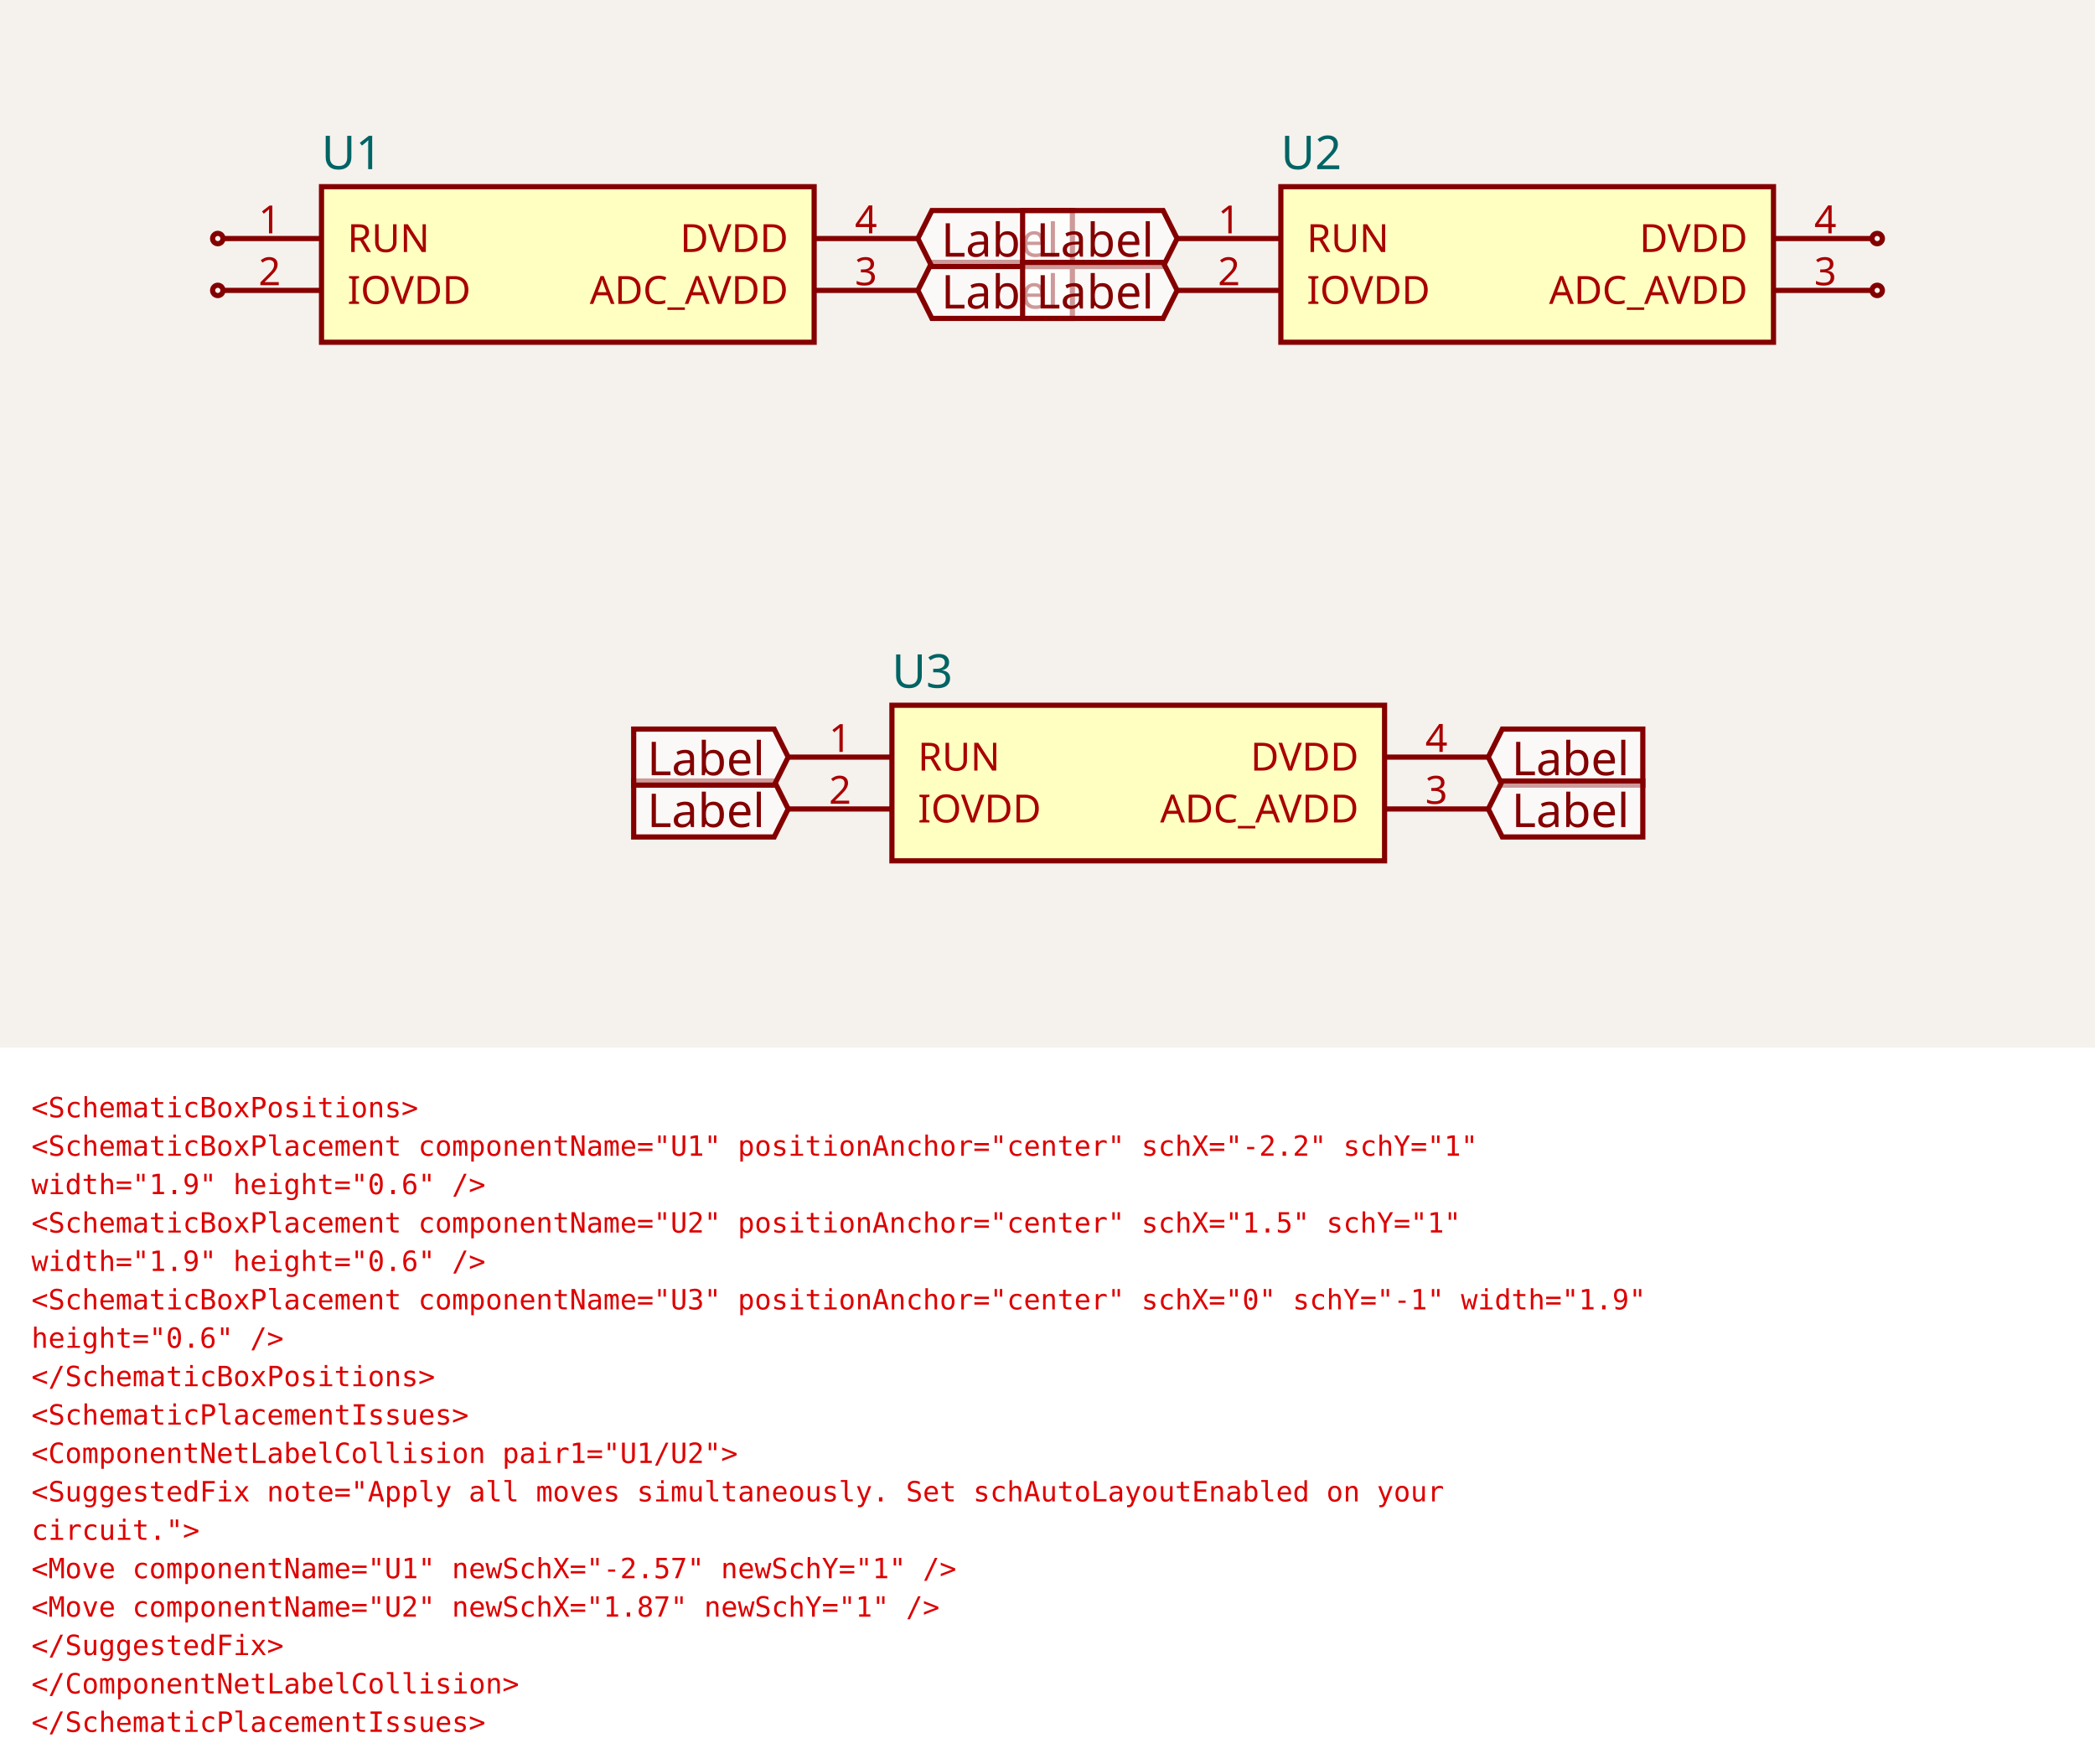
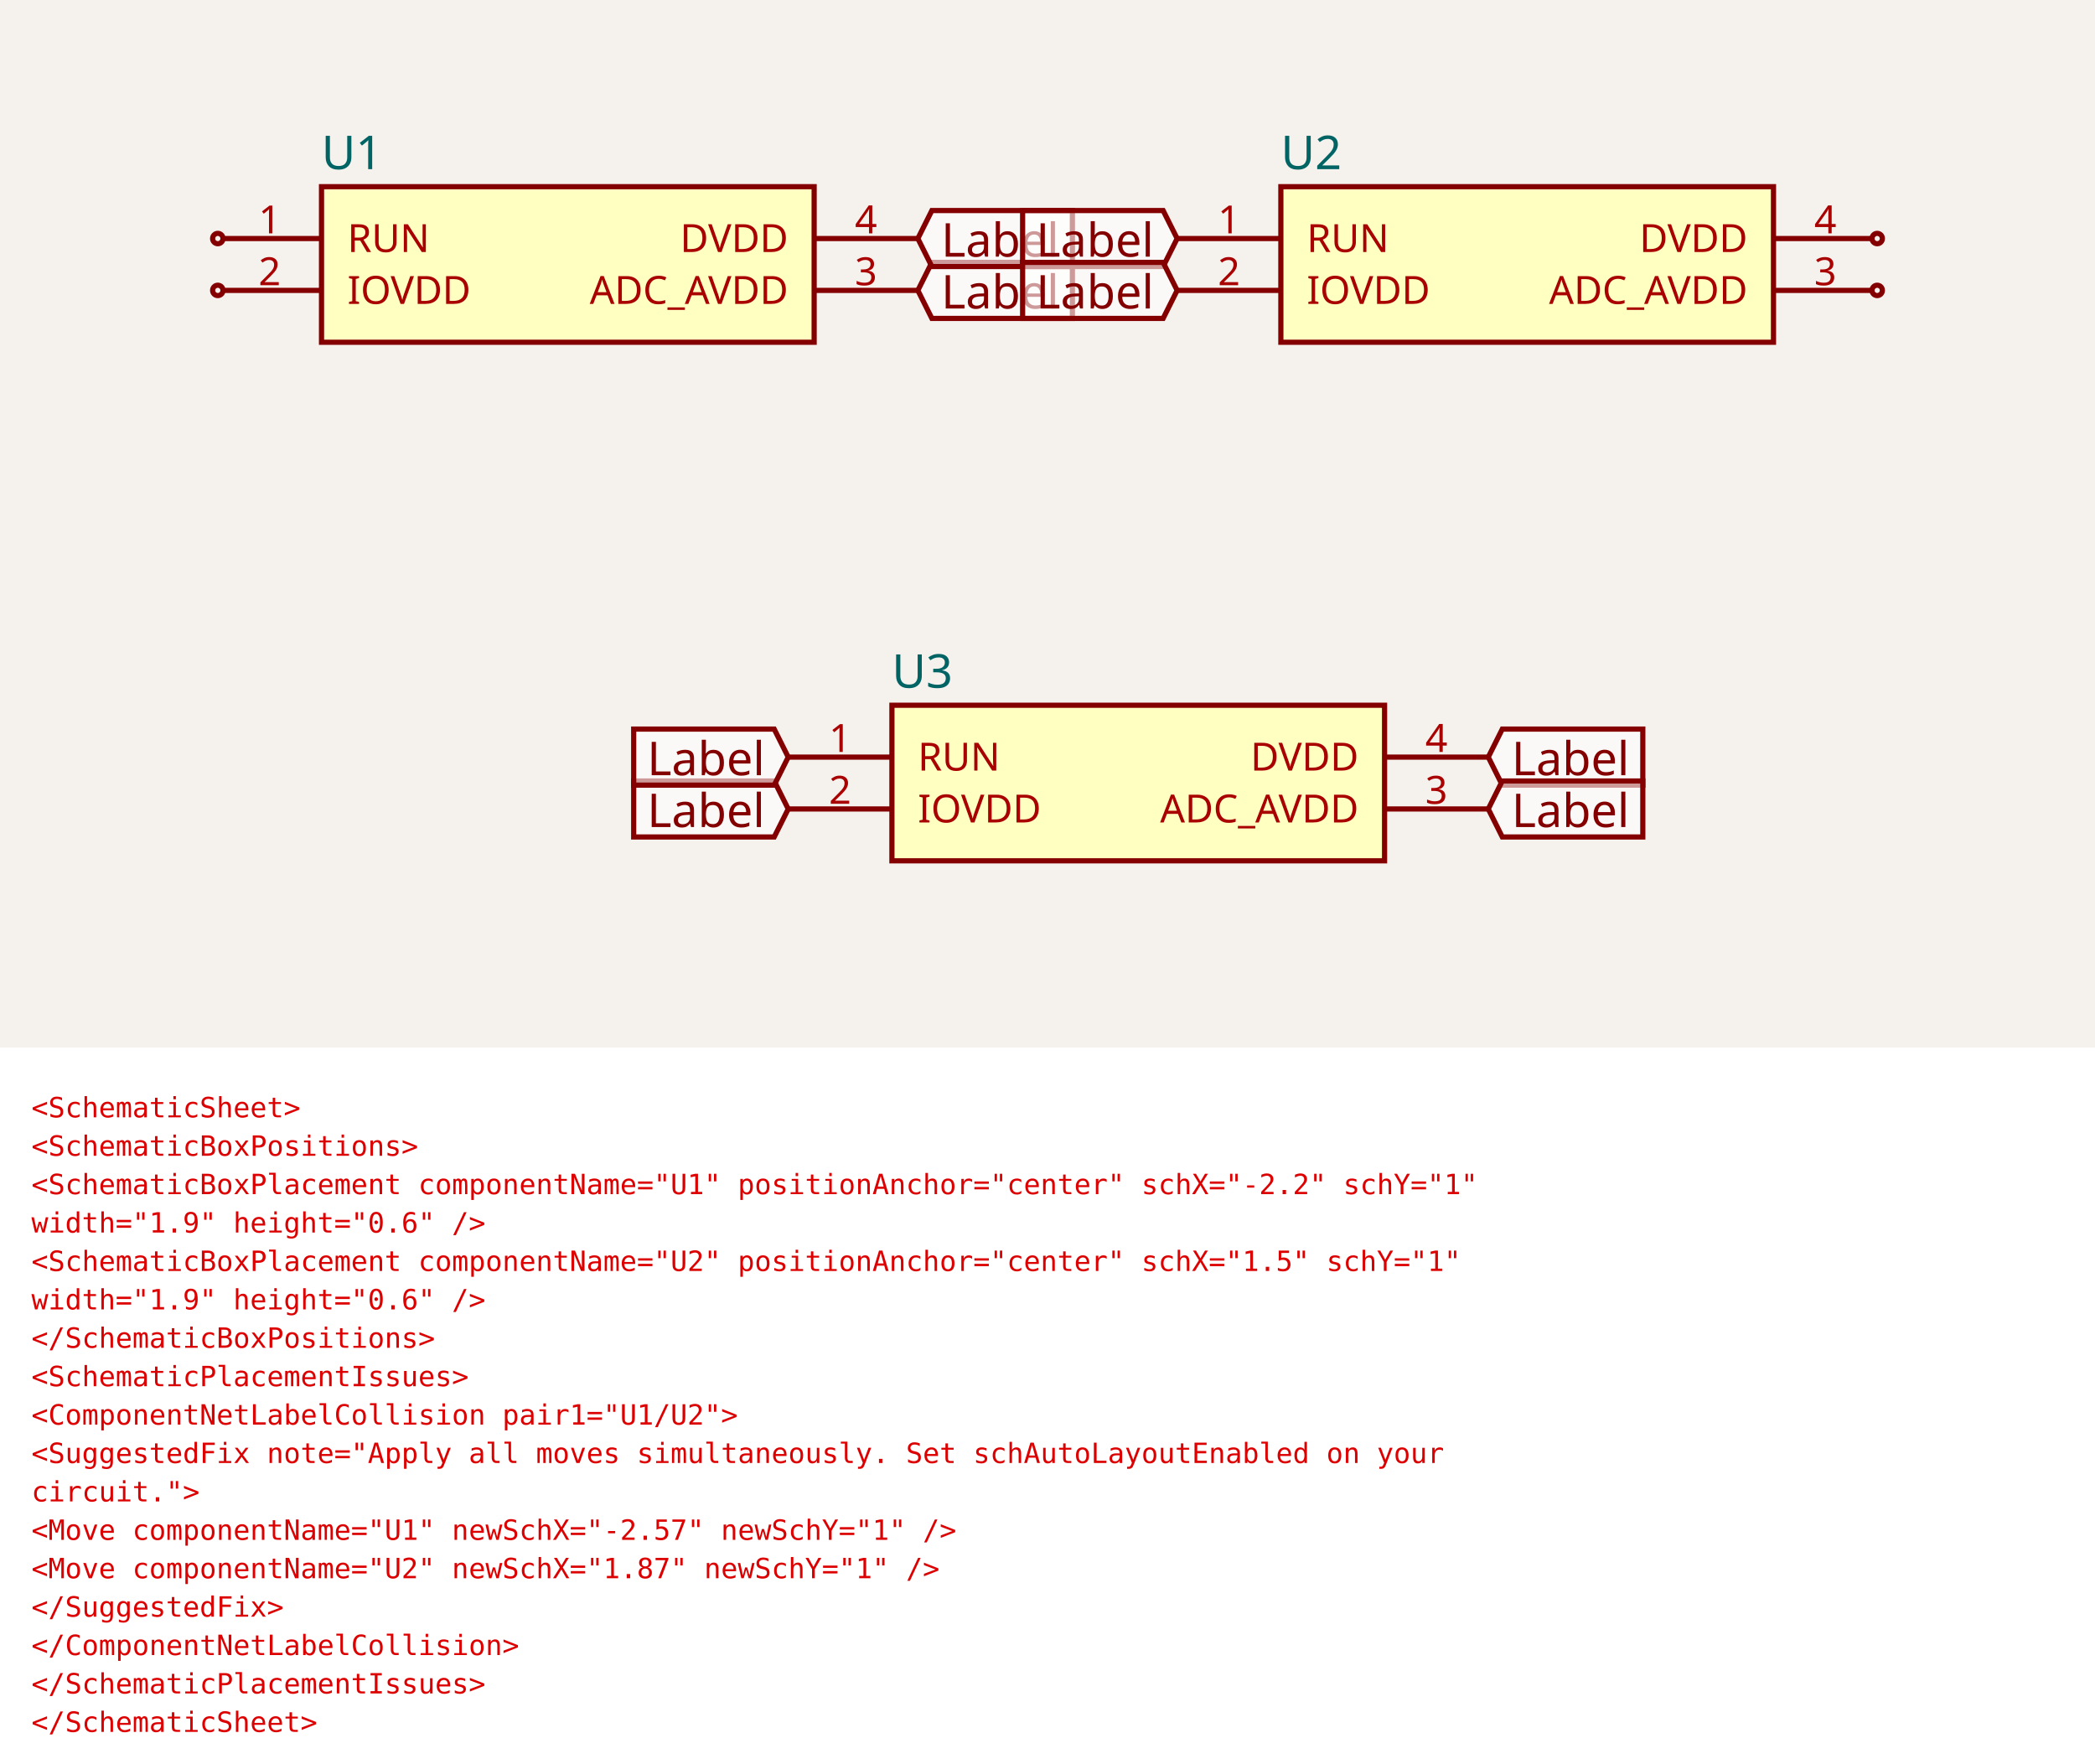
<svg xmlns="http://www.w3.org/2000/svg" width="1200" height="1010" viewBox="0 0 1200 1010" role="img" aria-label="schematic analysis fixture">
  <g transform="translate(0, 0)">
    <style>
              .boundary { fill: rgb(245, 241, 237); }
              .schematic-boundary { fill: none; stroke: #fff; }
              .component { fill: none; stroke: rgb(132, 0, 0); }
              .chip { fill: rgb(255, 255, 194); stroke: rgb(132, 0, 0); }
              .component-pin { fill: none; stroke: rgb(132, 0, 0); }
              /* Basic per-trace hover fallback */
              .trace:hover {
                filter: invert(1);
              }
              .trace:hover .trace-crossing-outline {
                opacity: 0;
              }
              .trace:hover .trace-junction {
                filter: invert(1);
              }
              /* Net-hover highlighting: when a trace or its overlays are hovered,
                 invert color for all traces (base + overlays) sharing the same
                 subcircuit connectivity key. Also hide crossing outline during hover. */
-               
+ 
              .text { font-family: sans-serif; fill: rgb(0, 150, 0); }
              .pin-number { fill: rgb(169, 0, 0); }
              .port-label { fill: rgb(0, 100, 100); }
              .component-name { fill: rgb(0, 100, 100); }
+ 
            </style>
    <rect class="boundary" x="0" y="0" width="1200" height="600" />
-     <g data-circuit-json-type="schematic_component" data-schematic-component-id="schematic_component_0">
-       <rect class="component chip" x="184.158" y="106.931" width="282.178" height="89.109" stroke-width="2.97px" fill="rgb(255, 255, 194)" stroke="rgb(132, 0, 0)" />
-       <rect class="component-overlay" x="184.158" y="106.931" width="282.178" height="89.109" fill="transparent" />
-       <text x="184.158" y="215.347" fill="#006464" text-anchor="start" dominant-baseline="middle" font-family="sans-serif" font-size="26.733px" transform="rotate(0, 184.1584, 215.3465)" />
-       <text x="184.158" y="87.624" fill="#006464" text-anchor="start" dominant-baseline="middle" font-family="sans-serif" font-size="26.733px" transform="rotate(0, 184.1584, 87.62376)">U1</text>
-       <line class="component-pin" x1="184.158" y1="136.634" x2="127.723" y2="136.634" stroke-width="2.97px" />
-       <g data-schematic-port-id="source_port_0">
-         <circle class="component-pin" cx="124.752" cy="136.634" r="2.97" stroke-width="2.97px" />
+     <g class="sch-component" data-circuit-json-type="schematic_component" data-schematic-component-id="schematic_component_0">
+       <rect class="component chip sch-component-body" x="184.158" y="106.931" width="282.178" height="89.109" stroke-width="2.97px" fill="rgb(255, 255, 194)" stroke="rgb(132, 0, 0)" />
+       <rect class="component-overlay sch-component-overlay" x="184.158" y="106.931" width="282.178" height="89.109" fill="transparent" />
+       <text class="sch-text" x="184.158" y="215.347" fill="#006464" text-anchor="start" dominant-baseline="middle" font-family="sans-serif" font-size="26.733px" transform="rotate(0, 184.1584, 215.3465)" />
+       <text class="sch-text" x="184.158" y="87.624" fill="#006464" text-anchor="start" dominant-baseline="middle" font-family="sans-serif" font-size="26.733px" transform="rotate(0, 184.1584, 87.62376)">U1</text>
+       <line class="component-pin sch-component-pin sch-port-line" x1="184.158" y1="136.634" x2="127.723" y2="136.634" stroke-width="2.97px" />
+       <g class="sch-port" data-schematic-port-id="source_port_0">
+         <circle class="component-pin sch-component-pin sch-port-terminal" cx="124.752" cy="136.634" r="2.97" stroke-width="2.97px" />
        <rect x="121.782" y="133.663" width="5.941" height="5.941" opacity="0" />
      </g>
-       <text class="pin-number" x="154.455" y="133.663" style="font-family: sans-serif;" fill="rgb(169, 0, 0)" text-anchor="middle" dominant-baseline="auto" font-size="22.277px" transform="">1</text>
-       <text class="pin-number" x="199.01" y="136.634" style="font-family: sans-serif;" fill="rgb(169, 0, 0)" text-anchor="start" dominant-baseline="middle" font-size="22.277px" transform="">RUN</text>
-       <line class="component-pin" x1="184.158" y1="166.337" x2="127.723" y2="166.337" stroke-width="2.97px" />
-       <g data-schematic-port-id="source_port_1">
-         <circle class="component-pin" cx="124.752" cy="166.337" r="2.97" stroke-width="2.97px" />
+       <text class="pin-number sch-pin-number" x="154.455" y="133.663" style="font-family: sans-serif;" fill="rgb(169, 0, 0)" text-anchor="middle" dominant-baseline="auto" font-size="22.277px" transform="">1</text>
+       <text class="pin-number sch-pin-label" x="199.01" y="136.634" style="font-family: sans-serif;" fill="rgb(169, 0, 0)" text-anchor="start" dominant-baseline="middle" font-size="22.277px" transform="">RUN</text>
+       <line class="component-pin sch-component-pin sch-port-line" x1="184.158" y1="166.337" x2="127.723" y2="166.337" stroke-width="2.97px" />
+       <g class="sch-port" data-schematic-port-id="source_port_1">
+         <circle class="component-pin sch-component-pin sch-port-terminal" cx="124.752" cy="166.337" r="2.97" stroke-width="2.97px" />
        <rect x="121.782" y="163.366" width="5.941" height="5.941" opacity="0" />
      </g>
-       <text class="pin-number" x="154.455" y="163.366" style="font-family: sans-serif;" fill="rgb(169, 0, 0)" text-anchor="middle" dominant-baseline="auto" font-size="22.277px" transform="">2</text>
-       <text class="pin-number" x="199.01" y="166.337" style="font-family: sans-serif;" fill="rgb(169, 0, 0)" text-anchor="start" dominant-baseline="middle" font-size="22.277px" transform="">IOVDD</text>
-       <line class="component-pin" x1="466.337" y1="166.337" x2="525.743" y2="166.337" stroke-width="2.97px" />
-       <g data-schematic-port-id="source_port_2">
+       <text class="pin-number sch-pin-number" x="154.455" y="163.366" style="font-family: sans-serif;" fill="rgb(169, 0, 0)" text-anchor="middle" dominant-baseline="auto" font-size="22.277px" transform="">2</text>
+       <text class="pin-number sch-pin-label" x="199.01" y="166.337" style="font-family: sans-serif;" fill="rgb(169, 0, 0)" text-anchor="start" dominant-baseline="middle" font-size="22.277px" transform="">IOVDD</text>
+       <line class="component-pin sch-component-pin sch-port-line" x1="466.337" y1="166.337" x2="525.743" y2="166.337" stroke-width="2.97px" />
+       <g class="sch-port" data-schematic-port-id="source_port_2">
        <rect x="522.772" y="163.366" width="5.941" height="5.941" opacity="0" />
      </g>
-       <text class="pin-number" x="496.04" y="163.366" style="font-family: sans-serif;" fill="rgb(169, 0, 0)" text-anchor="middle" dominant-baseline="auto" font-size="22.277px" transform="">3</text>
-       <text class="pin-number" x="451.485" y="166.337" style="font-family: sans-serif;" fill="rgb(169, 0, 0)" text-anchor="end" dominant-baseline="middle" font-size="22.277px" transform="">ADC_AVDD</text>
-       <line class="component-pin" x1="466.337" y1="136.634" x2="525.743" y2="136.634" stroke-width="2.97px" />
-       <g data-schematic-port-id="source_port_3">
+       <text class="pin-number sch-pin-number" x="496.04" y="163.366" style="font-family: sans-serif;" fill="rgb(169, 0, 0)" text-anchor="middle" dominant-baseline="auto" font-size="22.277px" transform="">3</text>
+       <text class="pin-number sch-pin-label" x="451.485" y="166.337" style="font-family: sans-serif;" fill="rgb(169, 0, 0)" text-anchor="end" dominant-baseline="middle" font-size="22.277px" transform="">ADC_AVDD</text>
+       <line class="component-pin sch-component-pin sch-port-line" x1="466.337" y1="136.634" x2="525.743" y2="136.634" stroke-width="2.97px" />
+       <g class="sch-port" data-schematic-port-id="source_port_3">
        <rect x="522.772" y="133.663" width="5.941" height="5.941" opacity="0" />
      </g>
-       <text class="pin-number" x="496.04" y="133.663" style="font-family: sans-serif;" fill="rgb(169, 0, 0)" text-anchor="middle" dominant-baseline="auto" font-size="22.277px" transform="">4</text>
-       <text class="pin-number" x="451.485" y="136.634" style="font-family: sans-serif;" fill="rgb(169, 0, 0)" text-anchor="end" dominant-baseline="middle" font-size="22.277px" transform="">DVDD</text>
+       <text class="pin-number sch-pin-number" x="496.04" y="133.663" style="font-family: sans-serif;" fill="rgb(169, 0, 0)" text-anchor="middle" dominant-baseline="auto" font-size="22.277px" transform="">4</text>
+       <text class="pin-number sch-pin-label" x="451.485" y="136.634" style="font-family: sans-serif;" fill="rgb(169, 0, 0)" text-anchor="end" dominant-baseline="middle" font-size="22.277px" transform="">DVDD</text>
    </g>
-     <g data-circuit-json-type="schematic_component" data-schematic-component-id="schematic_component_1">
-       <rect class="component chip" x="733.663" y="106.931" width="282.178" height="89.109" stroke-width="2.97px" fill="rgb(255, 255, 194)" stroke="rgb(132, 0, 0)" />
-       <rect class="component-overlay" x="733.663" y="106.931" width="282.178" height="89.109" fill="transparent" />
-       <text x="733.663" y="215.347" fill="#006464" text-anchor="start" dominant-baseline="middle" font-family="sans-serif" font-size="26.733px" transform="rotate(0, 733.6634, 215.3465)" />
-       <text x="733.663" y="87.624" fill="#006464" text-anchor="start" dominant-baseline="middle" font-family="sans-serif" font-size="26.733px" transform="rotate(0, 733.6634, 87.62376)">U2</text>
-       <line class="component-pin" x1="733.663" y1="136.634" x2="674.257" y2="136.634" stroke-width="2.97px" />
-       <g data-schematic-port-id="source_port_4">
+     <g class="sch-component" data-circuit-json-type="schematic_component" data-schematic-component-id="schematic_component_1">
+       <rect class="component chip sch-component-body" x="733.663" y="106.931" width="282.178" height="89.109" stroke-width="2.97px" fill="rgb(255, 255, 194)" stroke="rgb(132, 0, 0)" />
+       <rect class="component-overlay sch-component-overlay" x="733.663" y="106.931" width="282.178" height="89.109" fill="transparent" />
+       <text class="sch-text" x="733.663" y="215.347" fill="#006464" text-anchor="start" dominant-baseline="middle" font-family="sans-serif" font-size="26.733px" transform="rotate(0, 733.6634, 215.3465)" />
+       <text class="sch-text" x="733.663" y="87.624" fill="#006464" text-anchor="start" dominant-baseline="middle" font-family="sans-serif" font-size="26.733px" transform="rotate(0, 733.6634, 87.62376)">U2</text>
+       <line class="component-pin sch-component-pin sch-port-line" x1="733.663" y1="136.634" x2="674.257" y2="136.634" stroke-width="2.97px" />
+       <g class="sch-port" data-schematic-port-id="source_port_4">
        <rect x="671.287" y="133.663" width="5.941" height="5.941" opacity="0" />
      </g>
-       <text class="pin-number" x="703.96" y="133.663" style="font-family: sans-serif;" fill="rgb(169, 0, 0)" text-anchor="middle" dominant-baseline="auto" font-size="22.277px" transform="">1</text>
-       <text class="pin-number" x="748.515" y="136.634" style="font-family: sans-serif;" fill="rgb(169, 0, 0)" text-anchor="start" dominant-baseline="middle" font-size="22.277px" transform="">RUN</text>
-       <line class="component-pin" x1="733.663" y1="166.337" x2="674.257" y2="166.337" stroke-width="2.97px" />
-       <g data-schematic-port-id="source_port_5">
+       <text class="pin-number sch-pin-number" x="703.96" y="133.663" style="font-family: sans-serif;" fill="rgb(169, 0, 0)" text-anchor="middle" dominant-baseline="auto" font-size="22.277px" transform="">1</text>
+       <text class="pin-number sch-pin-label" x="748.515" y="136.634" style="font-family: sans-serif;" fill="rgb(169, 0, 0)" text-anchor="start" dominant-baseline="middle" font-size="22.277px" transform="">RUN</text>
+       <line class="component-pin sch-component-pin sch-port-line" x1="733.663" y1="166.337" x2="674.257" y2="166.337" stroke-width="2.97px" />
+       <g class="sch-port" data-schematic-port-id="source_port_5">
        <rect x="671.287" y="163.366" width="5.941" height="5.941" opacity="0" />
      </g>
-       <text class="pin-number" x="703.96" y="163.366" style="font-family: sans-serif;" fill="rgb(169, 0, 0)" text-anchor="middle" dominant-baseline="auto" font-size="22.277px" transform="">2</text>
-       <text class="pin-number" x="748.515" y="166.337" style="font-family: sans-serif;" fill="rgb(169, 0, 0)" text-anchor="start" dominant-baseline="middle" font-size="22.277px" transform="">IOVDD</text>
-       <line class="component-pin" x1="1015.842" y1="166.337" x2="1072.277" y2="166.337" stroke-width="2.97px" />
-       <g data-schematic-port-id="source_port_6">
-         <circle class="component-pin" cx="1075.248" cy="166.337" r="2.97" stroke-width="2.97px" />
+       <text class="pin-number sch-pin-number" x="703.96" y="163.366" style="font-family: sans-serif;" fill="rgb(169, 0, 0)" text-anchor="middle" dominant-baseline="auto" font-size="22.277px" transform="">2</text>
+       <text class="pin-number sch-pin-label" x="748.515" y="166.337" style="font-family: sans-serif;" fill="rgb(169, 0, 0)" text-anchor="start" dominant-baseline="middle" font-size="22.277px" transform="">IOVDD</text>
+       <line class="component-pin sch-component-pin sch-port-line" x1="1015.842" y1="166.337" x2="1072.277" y2="166.337" stroke-width="2.97px" />
+       <g class="sch-port" data-schematic-port-id="source_port_6">
+         <circle class="component-pin sch-component-pin sch-port-terminal" cx="1075.248" cy="166.337" r="2.97" stroke-width="2.97px" />
        <rect x="1072.277" y="163.366" width="5.941" height="5.941" opacity="0" />
      </g>
-       <text class="pin-number" x="1045.545" y="163.366" style="font-family: sans-serif;" fill="rgb(169, 0, 0)" text-anchor="middle" dominant-baseline="auto" font-size="22.277px" transform="">3</text>
-       <text class="pin-number" x="1000.99" y="166.337" style="font-family: sans-serif;" fill="rgb(169, 0, 0)" text-anchor="end" dominant-baseline="middle" font-size="22.277px" transform="">ADC_AVDD</text>
-       <line class="component-pin" x1="1015.842" y1="136.634" x2="1072.277" y2="136.634" stroke-width="2.97px" />
-       <g data-schematic-port-id="source_port_7">
-         <circle class="component-pin" cx="1075.248" cy="136.634" r="2.97" stroke-width="2.97px" />
+       <text class="pin-number sch-pin-number" x="1045.545" y="163.366" style="font-family: sans-serif;" fill="rgb(169, 0, 0)" text-anchor="middle" dominant-baseline="auto" font-size="22.277px" transform="">3</text>
+       <text class="pin-number sch-pin-label" x="1000.99" y="166.337" style="font-family: sans-serif;" fill="rgb(169, 0, 0)" text-anchor="end" dominant-baseline="middle" font-size="22.277px" transform="">ADC_AVDD</text>
+       <line class="component-pin sch-component-pin sch-port-line" x1="1015.842" y1="136.634" x2="1072.277" y2="136.634" stroke-width="2.97px" />
+       <g class="sch-port" data-schematic-port-id="source_port_7">
+         <circle class="component-pin sch-component-pin sch-port-terminal" cx="1075.248" cy="136.634" r="2.97" stroke-width="2.97px" />
        <rect x="1072.277" y="133.663" width="5.941" height="5.941" opacity="0" />
      </g>
-       <text class="pin-number" x="1045.545" y="133.663" style="font-family: sans-serif;" fill="rgb(169, 0, 0)" text-anchor="middle" dominant-baseline="auto" font-size="22.277px" transform="">4</text>
-       <text class="pin-number" x="1000.99" y="136.634" style="font-family: sans-serif;" fill="rgb(169, 0, 0)" text-anchor="end" dominant-baseline="middle" font-size="22.277px" transform="">DVDD</text>
+       <text class="pin-number sch-pin-number" x="1045.545" y="133.663" style="font-family: sans-serif;" fill="rgb(169, 0, 0)" text-anchor="middle" dominant-baseline="auto" font-size="22.277px" transform="">4</text>
+       <text class="pin-number sch-pin-label" x="1000.99" y="136.634" style="font-family: sans-serif;" fill="rgb(169, 0, 0)" text-anchor="end" dominant-baseline="middle" font-size="22.277px" transform="">DVDD</text>
    </g>
-     <g data-circuit-json-type="schematic_component" data-schematic-component-id="schematic_component_2">
-       <rect class="component chip" x="510.891" y="403.96" width="282.178" height="89.109" stroke-width="2.97px" fill="rgb(255, 255, 194)" stroke="rgb(132, 0, 0)" />
-       <rect class="component-overlay" x="510.891" y="403.96" width="282.178" height="89.109" fill="transparent" />
-       <text x="510.891" y="512.376" fill="#006464" text-anchor="start" dominant-baseline="middle" font-family="sans-serif" font-size="26.733px" transform="rotate(0, 510.8911, 512.3762)" />
-       <text x="510.891" y="384.653" fill="#006464" text-anchor="start" dominant-baseline="middle" font-family="sans-serif" font-size="26.733px" transform="rotate(0, 510.8911, 384.6535)">U3</text>
-       <line class="component-pin" x1="510.891" y1="433.663" x2="451.485" y2="433.663" stroke-width="2.97px" />
-       <g data-schematic-port-id="source_port_8">
+     <g class="sch-component" data-circuit-json-type="schematic_component" data-schematic-component-id="schematic_component_2">
+       <rect class="component chip sch-component-body" x="510.891" y="403.96" width="282.178" height="89.109" stroke-width="2.97px" fill="rgb(255, 255, 194)" stroke="rgb(132, 0, 0)" />
+       <rect class="component-overlay sch-component-overlay" x="510.891" y="403.96" width="282.178" height="89.109" fill="transparent" />
+       <text class="sch-text" x="510.891" y="512.376" fill="#006464" text-anchor="start" dominant-baseline="middle" font-family="sans-serif" font-size="26.733px" transform="rotate(0, 510.8911, 512.3762)" />
+       <text class="sch-text" x="510.891" y="384.653" fill="#006464" text-anchor="start" dominant-baseline="middle" font-family="sans-serif" font-size="26.733px" transform="rotate(0, 510.8911, 384.6535)">U3</text>
+       <line class="component-pin sch-component-pin sch-port-line" x1="510.891" y1="433.663" x2="451.485" y2="433.663" stroke-width="2.97px" />
+       <g class="sch-port" data-schematic-port-id="source_port_8">
        <rect x="448.515" y="430.693" width="5.941" height="5.941" opacity="0" />
      </g>
-       <text class="pin-number" x="481.188" y="430.693" style="font-family: sans-serif;" fill="rgb(169, 0, 0)" text-anchor="middle" dominant-baseline="auto" font-size="22.277px" transform="">1</text>
-       <text class="pin-number" x="525.743" y="433.663" style="font-family: sans-serif;" fill="rgb(169, 0, 0)" text-anchor="start" dominant-baseline="middle" font-size="22.277px" transform="">RUN</text>
-       <line class="component-pin" x1="510.891" y1="463.366" x2="451.485" y2="463.366" stroke-width="2.97px" />
-       <g data-schematic-port-id="source_port_9">
+       <text class="pin-number sch-pin-number" x="481.188" y="430.693" style="font-family: sans-serif;" fill="rgb(169, 0, 0)" text-anchor="middle" dominant-baseline="auto" font-size="22.277px" transform="">1</text>
+       <text class="pin-number sch-pin-label" x="525.743" y="433.663" style="font-family: sans-serif;" fill="rgb(169, 0, 0)" text-anchor="start" dominant-baseline="middle" font-size="22.277px" transform="">RUN</text>
+       <line class="component-pin sch-component-pin sch-port-line" x1="510.891" y1="463.366" x2="451.485" y2="463.366" stroke-width="2.97px" />
+       <g class="sch-port" data-schematic-port-id="source_port_9">
        <rect x="448.515" y="460.396" width="5.941" height="5.941" opacity="0" />
      </g>
-       <text class="pin-number" x="481.188" y="460.396" style="font-family: sans-serif;" fill="rgb(169, 0, 0)" text-anchor="middle" dominant-baseline="auto" font-size="22.277px" transform="">2</text>
-       <text class="pin-number" x="525.743" y="463.366" style="font-family: sans-serif;" fill="rgb(169, 0, 0)" text-anchor="start" dominant-baseline="middle" font-size="22.277px" transform="">IOVDD</text>
-       <line class="component-pin" x1="793.069" y1="463.366" x2="852.475" y2="463.366" stroke-width="2.97px" />
-       <g data-schematic-port-id="source_port_10">
+       <text class="pin-number sch-pin-number" x="481.188" y="460.396" style="font-family: sans-serif;" fill="rgb(169, 0, 0)" text-anchor="middle" dominant-baseline="auto" font-size="22.277px" transform="">2</text>
+       <text class="pin-number sch-pin-label" x="525.743" y="463.366" style="font-family: sans-serif;" fill="rgb(169, 0, 0)" text-anchor="start" dominant-baseline="middle" font-size="22.277px" transform="">IOVDD</text>
+       <line class="component-pin sch-component-pin sch-port-line" x1="793.069" y1="463.366" x2="852.475" y2="463.366" stroke-width="2.97px" />
+       <g class="sch-port" data-schematic-port-id="source_port_10">
        <rect x="849.505" y="460.396" width="5.941" height="5.941" opacity="0" />
      </g>
-       <text class="pin-number" x="822.772" y="460.396" style="font-family: sans-serif;" fill="rgb(169, 0, 0)" text-anchor="middle" dominant-baseline="auto" font-size="22.277px" transform="">3</text>
-       <text class="pin-number" x="778.218" y="463.366" style="font-family: sans-serif;" fill="rgb(169, 0, 0)" text-anchor="end" dominant-baseline="middle" font-size="22.277px" transform="">ADC_AVDD</text>
-       <line class="component-pin" x1="793.069" y1="433.663" x2="852.475" y2="433.663" stroke-width="2.97px" />
-       <g data-schematic-port-id="source_port_11">
+       <text class="pin-number sch-pin-number" x="822.772" y="460.396" style="font-family: sans-serif;" fill="rgb(169, 0, 0)" text-anchor="middle" dominant-baseline="auto" font-size="22.277px" transform="">3</text>
+       <text class="pin-number sch-pin-label" x="778.218" y="463.366" style="font-family: sans-serif;" fill="rgb(169, 0, 0)" text-anchor="end" dominant-baseline="middle" font-size="22.277px" transform="">ADC_AVDD</text>
+       <line class="component-pin sch-component-pin sch-port-line" x1="793.069" y1="433.663" x2="852.475" y2="433.663" stroke-width="2.97px" />
+       <g class="sch-port" data-schematic-port-id="source_port_11">
        <rect x="849.505" y="430.693" width="5.941" height="5.941" opacity="0" />
      </g>
-       <text class="pin-number" x="822.772" y="430.693" style="font-family: sans-serif;" fill="rgb(169, 0, 0)" text-anchor="middle" dominant-baseline="auto" font-size="22.277px" transform="">4</text>
-       <text class="pin-number" x="778.218" y="433.663" style="font-family: sans-serif;" fill="rgb(169, 0, 0)" text-anchor="end" dominant-baseline="middle" font-size="22.277px" transform="">DVDD</text>
+       <text class="pin-number sch-pin-number" x="822.772" y="430.693" style="font-family: sans-serif;" fill="rgb(169, 0, 0)" text-anchor="middle" dominant-baseline="auto" font-size="22.277px" transform="">4</text>
+       <text class="pin-number sch-pin-label" x="778.218" y="433.663" style="font-family: sans-serif;" fill="rgb(169, 0, 0)" text-anchor="end" dominant-baseline="middle" font-size="22.277px" transform="">DVDD</text>
    </g>
-     <g class="schematic-port-hover" data-schematic-port-id="source_port_0">
+     <g class="schematic-port-hover sch-port-hover" data-schematic-port-id="source_port_0">
      <circle cx="124.752" cy="136.634" r="5.941" fill="red" opacity="0" />
    </g>
-     <g class="schematic-port-hover" data-schematic-port-id="source_port_1">
+     <g class="schematic-port-hover sch-port-hover" data-schematic-port-id="source_port_1">
      <circle cx="124.752" cy="166.337" r="5.941" fill="red" opacity="0" />
    </g>
-     <g class="schematic-port-hover" data-schematic-port-id="source_port_2">
+     <g class="schematic-port-hover sch-port-hover" data-schematic-port-id="source_port_2">
      <circle cx="525.743" cy="166.337" r="5.941" fill="red" opacity="0" />
    </g>
-     <g class="schematic-port-hover" data-schematic-port-id="source_port_3">
+     <g class="schematic-port-hover sch-port-hover" data-schematic-port-id="source_port_3">
      <circle cx="525.743" cy="136.634" r="5.941" fill="red" opacity="0" />
    </g>
-     <g class="schematic-port-hover" data-schematic-port-id="source_port_4">
+     <g class="schematic-port-hover sch-port-hover" data-schematic-port-id="source_port_4">
      <circle cx="674.257" cy="136.634" r="5.941" fill="red" opacity="0" />
    </g>
-     <g class="schematic-port-hover" data-schematic-port-id="source_port_5">
+     <g class="schematic-port-hover sch-port-hover" data-schematic-port-id="source_port_5">
      <circle cx="674.257" cy="166.337" r="5.941" fill="red" opacity="0" />
    </g>
-     <g class="schematic-port-hover" data-schematic-port-id="source_port_6">
+     <g class="schematic-port-hover sch-port-hover" data-schematic-port-id="source_port_6">
      <circle cx="1075.248" cy="166.337" r="5.941" fill="red" opacity="0" />
    </g>
-     <g class="schematic-port-hover" data-schematic-port-id="source_port_7">
+     <g class="schematic-port-hover sch-port-hover" data-schematic-port-id="source_port_7">
      <circle cx="1075.248" cy="136.634" r="5.941" fill="red" opacity="0" />
    </g>
-     <g class="schematic-port-hover" data-schematic-port-id="source_port_8">
+     <g class="schematic-port-hover sch-port-hover" data-schematic-port-id="source_port_8">
      <circle cx="451.485" cy="433.663" r="5.941" fill="red" opacity="0" />
    </g>
-     <g class="schematic-port-hover" data-schematic-port-id="source_port_9">
+     <g class="schematic-port-hover sch-port-hover" data-schematic-port-id="source_port_9">
      <circle cx="451.485" cy="463.366" r="5.941" fill="red" opacity="0" />
    </g>
-     <g class="schematic-port-hover" data-schematic-port-id="source_port_10">
+     <g class="schematic-port-hover sch-port-hover" data-schematic-port-id="source_port_10">
      <circle cx="852.475" cy="463.366" r="5.941" fill="red" opacity="0" />
    </g>
-     <g class="schematic-port-hover" data-schematic-port-id="source_port_11">
+     <g class="schematic-port-hover sch-port-hover" data-schematic-port-id="source_port_11">
      <circle cx="852.475" cy="433.663" r="5.941" fill="red" opacity="0" />
    </g>
-     <path class="net-label" d="     M 525.743,166.337     L 533.762,150.297     L 614.257,150.297     L 614.257,182.376     L 533.762,182.376     Z   " fill="rgba(255, 255, 255, 0.6)" stroke="rgb(132, 0, 0)" stroke-width="2.97px" />
-     <text class="net-label-text" x="539.109" y="166.337" fill="rgb(132, 0, 0)" text-anchor="start" dominant-baseline="central" font-family="sans-serif" font-variant-numeric="tabular-nums" font-size="26.733px" transform="">Label</text>
-     <path class="net-label" d="     M 451.485,463.366     L 443.465,479.406     L 362.97,479.406     L 362.97,447.327     L 443.465,447.327     Z   " fill="rgba(255, 255, 255, 0.6)" stroke="rgb(132, 0, 0)" stroke-width="2.97px" />
-     <text class="net-label-text" x="438.119" y="463.366" fill="rgb(132, 0, 0)" text-anchor="end" dominant-baseline="central" font-family="sans-serif" font-variant-numeric="tabular-nums" font-size="26.733px" transform="">Label</text>
-     <path class="net-label" d="     M 525.743,136.634     L 533.762,120.594     L 614.257,120.594     L 614.257,152.673     L 533.762,152.673     Z   " fill="rgba(255, 255, 255, 0.6)" stroke="rgb(132, 0, 0)" stroke-width="2.97px" />
-     <text class="net-label-text" x="539.109" y="136.634" fill="rgb(132, 0, 0)" text-anchor="start" dominant-baseline="central" font-family="sans-serif" font-variant-numeric="tabular-nums" font-size="26.733px" transform="">Label</text>
-     <path class="net-label" d="     M 451.485,433.663     L 443.465,449.703     L 362.97,449.703     L 362.97,417.624     L 443.465,417.624     Z   " fill="rgba(255, 255, 255, 0.6)" stroke="rgb(132, 0, 0)" stroke-width="2.97px" />
-     <text class="net-label-text" x="438.119" y="433.663" fill="rgb(132, 0, 0)" text-anchor="end" dominant-baseline="central" font-family="sans-serif" font-variant-numeric="tabular-nums" font-size="26.733px" transform="">Label</text>
-     <path class="net-label" d="     M 674.257,136.634     L 666.238,152.673     L 585.743,152.673     L 585.743,120.594     L 666.238,120.594     Z   " fill="rgba(255, 255, 255, 0.6)" stroke="rgb(132, 0, 0)" stroke-width="2.97px" />
-     <text class="net-label-text" x="660.891" y="136.634" fill="rgb(132, 0, 0)" text-anchor="end" dominant-baseline="central" font-family="sans-serif" font-variant-numeric="tabular-nums" font-size="26.733px" transform="">Label</text>
-     <path class="net-label" d="     M 852.475,433.663     L 860.495,417.624     L 940.99,417.624     L 940.99,449.703     L 860.495,449.703     Z   " fill="rgba(255, 255, 255, 0.6)" stroke="rgb(132, 0, 0)" stroke-width="2.97px" />
-     <text class="net-label-text" x="865.842" y="433.663" fill="rgb(132, 0, 0)" text-anchor="start" dominant-baseline="central" font-family="sans-serif" font-variant-numeric="tabular-nums" font-size="26.733px" transform="">Label</text>
-     <path class="net-label" d="     M 674.257,166.337     L 666.238,182.376     L 585.743,182.376     L 585.743,150.297     L 666.238,150.297     Z   " fill="rgba(255, 255, 255, 0.6)" stroke="rgb(132, 0, 0)" stroke-width="2.97px" />
-     <text class="net-label-text" x="660.891" y="166.337" fill="rgb(132, 0, 0)" text-anchor="end" dominant-baseline="central" font-family="sans-serif" font-variant-numeric="tabular-nums" font-size="26.733px" transform="">Label</text>
-     <path class="net-label" d="     M 852.475,463.366     L 860.495,447.327     L 940.99,447.327     L 940.99,479.406     L 860.495,479.406     Z   " fill="rgba(255, 255, 255, 0.6)" stroke="rgb(132, 0, 0)" stroke-width="2.97px" />
-     <text class="net-label-text" x="865.842" y="463.366" fill="rgb(132, 0, 0)" text-anchor="start" dominant-baseline="central" font-family="sans-serif" font-variant-numeric="tabular-nums" font-size="26.733px" transform="">Label</text>
+     <path class="net-label sch-net-label" d="     M 525.743,166.337     L 533.762,150.297     L 614.257,150.297     L 614.257,182.376     L 533.762,182.376     Z   " fill="rgba(255, 255, 255, 0.6)" stroke="rgb(132, 0, 0)" stroke-width="2.97px" />
+     <text class="net-label-text sch-net-label-text" x="539.109" y="166.337" fill="rgb(132, 0, 0)" text-anchor="start" dominant-baseline="central" font-family="sans-serif" font-variant-numeric="tabular-nums" font-size="26.733px" transform="">Label</text>
+     <path class="net-label sch-net-label" d="     M 451.485,463.366     L 443.465,479.406     L 362.97,479.406     L 362.97,447.327     L 443.465,447.327     Z   " fill="rgba(255, 255, 255, 0.6)" stroke="rgb(132, 0, 0)" stroke-width="2.97px" />
+     <text class="net-label-text sch-net-label-text" x="438.119" y="463.366" fill="rgb(132, 0, 0)" text-anchor="end" dominant-baseline="central" font-family="sans-serif" font-variant-numeric="tabular-nums" font-size="26.733px" transform="">Label</text>
+     <path class="net-label sch-net-label" d="     M 525.743,136.634     L 533.762,120.594     L 614.257,120.594     L 614.257,152.673     L 533.762,152.673     Z   " fill="rgba(255, 255, 255, 0.6)" stroke="rgb(132, 0, 0)" stroke-width="2.97px" />
+     <text class="net-label-text sch-net-label-text" x="539.109" y="136.634" fill="rgb(132, 0, 0)" text-anchor="start" dominant-baseline="central" font-family="sans-serif" font-variant-numeric="tabular-nums" font-size="26.733px" transform="">Label</text>
+     <path class="net-label sch-net-label" d="     M 451.485,433.663     L 443.465,449.703     L 362.97,449.703     L 362.97,417.624     L 443.465,417.624     Z   " fill="rgba(255, 255, 255, 0.6)" stroke="rgb(132, 0, 0)" stroke-width="2.97px" />
+     <text class="net-label-text sch-net-label-text" x="438.119" y="433.663" fill="rgb(132, 0, 0)" text-anchor="end" dominant-baseline="central" font-family="sans-serif" font-variant-numeric="tabular-nums" font-size="26.733px" transform="">Label</text>
+     <path class="net-label sch-net-label" d="     M 674.257,136.634     L 666.238,152.673     L 585.743,152.673     L 585.743,120.594     L 666.238,120.594     Z   " fill="rgba(255, 255, 255, 0.6)" stroke="rgb(132, 0, 0)" stroke-width="2.97px" />
+     <text class="net-label-text sch-net-label-text" x="660.891" y="136.634" fill="rgb(132, 0, 0)" text-anchor="end" dominant-baseline="central" font-family="sans-serif" font-variant-numeric="tabular-nums" font-size="26.733px" transform="">Label</text>
+     <path class="net-label sch-net-label" d="     M 852.475,433.663     L 860.495,417.624     L 940.99,417.624     L 940.99,449.703     L 860.495,449.703     Z   " fill="rgba(255, 255, 255, 0.6)" stroke="rgb(132, 0, 0)" stroke-width="2.97px" />
+     <text class="net-label-text sch-net-label-text" x="865.842" y="433.663" fill="rgb(132, 0, 0)" text-anchor="start" dominant-baseline="central" font-family="sans-serif" font-variant-numeric="tabular-nums" font-size="26.733px" transform="">Label</text>
+     <path class="net-label sch-net-label" d="     M 674.257,166.337     L 666.238,182.376     L 585.743,182.376     L 585.743,150.297     L 666.238,150.297     Z   " fill="rgba(255, 255, 255, 0.6)" stroke="rgb(132, 0, 0)" stroke-width="2.97px" />
+     <text class="net-label-text sch-net-label-text" x="660.891" y="166.337" fill="rgb(132, 0, 0)" text-anchor="end" dominant-baseline="central" font-family="sans-serif" font-variant-numeric="tabular-nums" font-size="26.733px" transform="">Label</text>
+     <path class="net-label sch-net-label" d="     M 852.475,463.366     L 860.495,447.327     L 940.99,447.327     L 940.99,479.406     L 860.495,479.406     Z   " fill="rgba(255, 255, 255, 0.6)" stroke="rgb(132, 0, 0)" stroke-width="2.97px" />
+     <text class="net-label-text sch-net-label-text" x="865.842" y="463.366" fill="rgb(132, 0, 0)" text-anchor="start" dominant-baseline="central" font-family="sans-serif" font-variant-numeric="tabular-nums" font-size="26.733px" transform="">Label</text>
  </g>
  <g transform="translate(0, 600) scale(1, 1) translate(0, 0)">
    <rect width="100%" height="100%" fill="#fff" />
    <text x="18" y="40" fill="#d00" font-family="Menlo, Consolas, monospace" font-size="16">
-       <tspan x="18" dy="0">&lt;SchematicBoxPositions&gt;</tspan>
+       <tspan x="18" dy="0">&lt;SchematicSheet&gt;</tspan>
+       <tspan x="18" dy="22">&lt;SchematicBoxPositions&gt;</tspan>
      <tspan x="18" dy="22">&lt;SchematicBoxPlacement componentName="U1" positionAnchor="center" schX="-2.2" schY="1"</tspan>
      <tspan x="18" dy="22">  width="1.9" height="0.6" /&gt;</tspan>
      <tspan x="18" dy="22">&lt;SchematicBoxPlacement componentName="U2" positionAnchor="center" schX="1.5" schY="1"</tspan>
      <tspan x="18" dy="22">  width="1.9" height="0.6" /&gt;</tspan>
-       <tspan x="18" dy="22">&lt;SchematicBoxPlacement componentName="U3" positionAnchor="center" schX="0" schY="-1" width="1.9"</tspan>
-       <tspan x="18" dy="22">  height="0.6" /&gt;</tspan>
      <tspan x="18" dy="22">&lt;/SchematicBoxPositions&gt;</tspan>
      <tspan x="18" dy="22">&lt;SchematicPlacementIssues&gt;</tspan>
      <tspan x="18" dy="22">&lt;ComponentNetLabelCollision pair1="U1/U2"&gt;</tspan>
      <tspan x="18" dy="22">  &lt;SuggestedFix note="Apply all moves simultaneously. Set schAutoLayoutEnabled on your</tspan>
      <tspan x="18" dy="22">  circuit."&gt;</tspan>
      <tspan x="18" dy="22">    &lt;Move componentName="U1" newSchX="-2.57" newSchY="1" /&gt;</tspan>
      <tspan x="18" dy="22">    &lt;Move componentName="U2" newSchX="1.87" newSchY="1" /&gt;</tspan>
      <tspan x="18" dy="22">  &lt;/SuggestedFix&gt;</tspan>
      <tspan x="18" dy="22">&lt;/ComponentNetLabelCollision&gt;</tspan>
      <tspan x="18" dy="22">&lt;/SchematicPlacementIssues&gt;</tspan>
+       <tspan x="18" dy="22">&lt;/SchematicSheet&gt;</tspan>
    </text>
  </g>
</svg>
